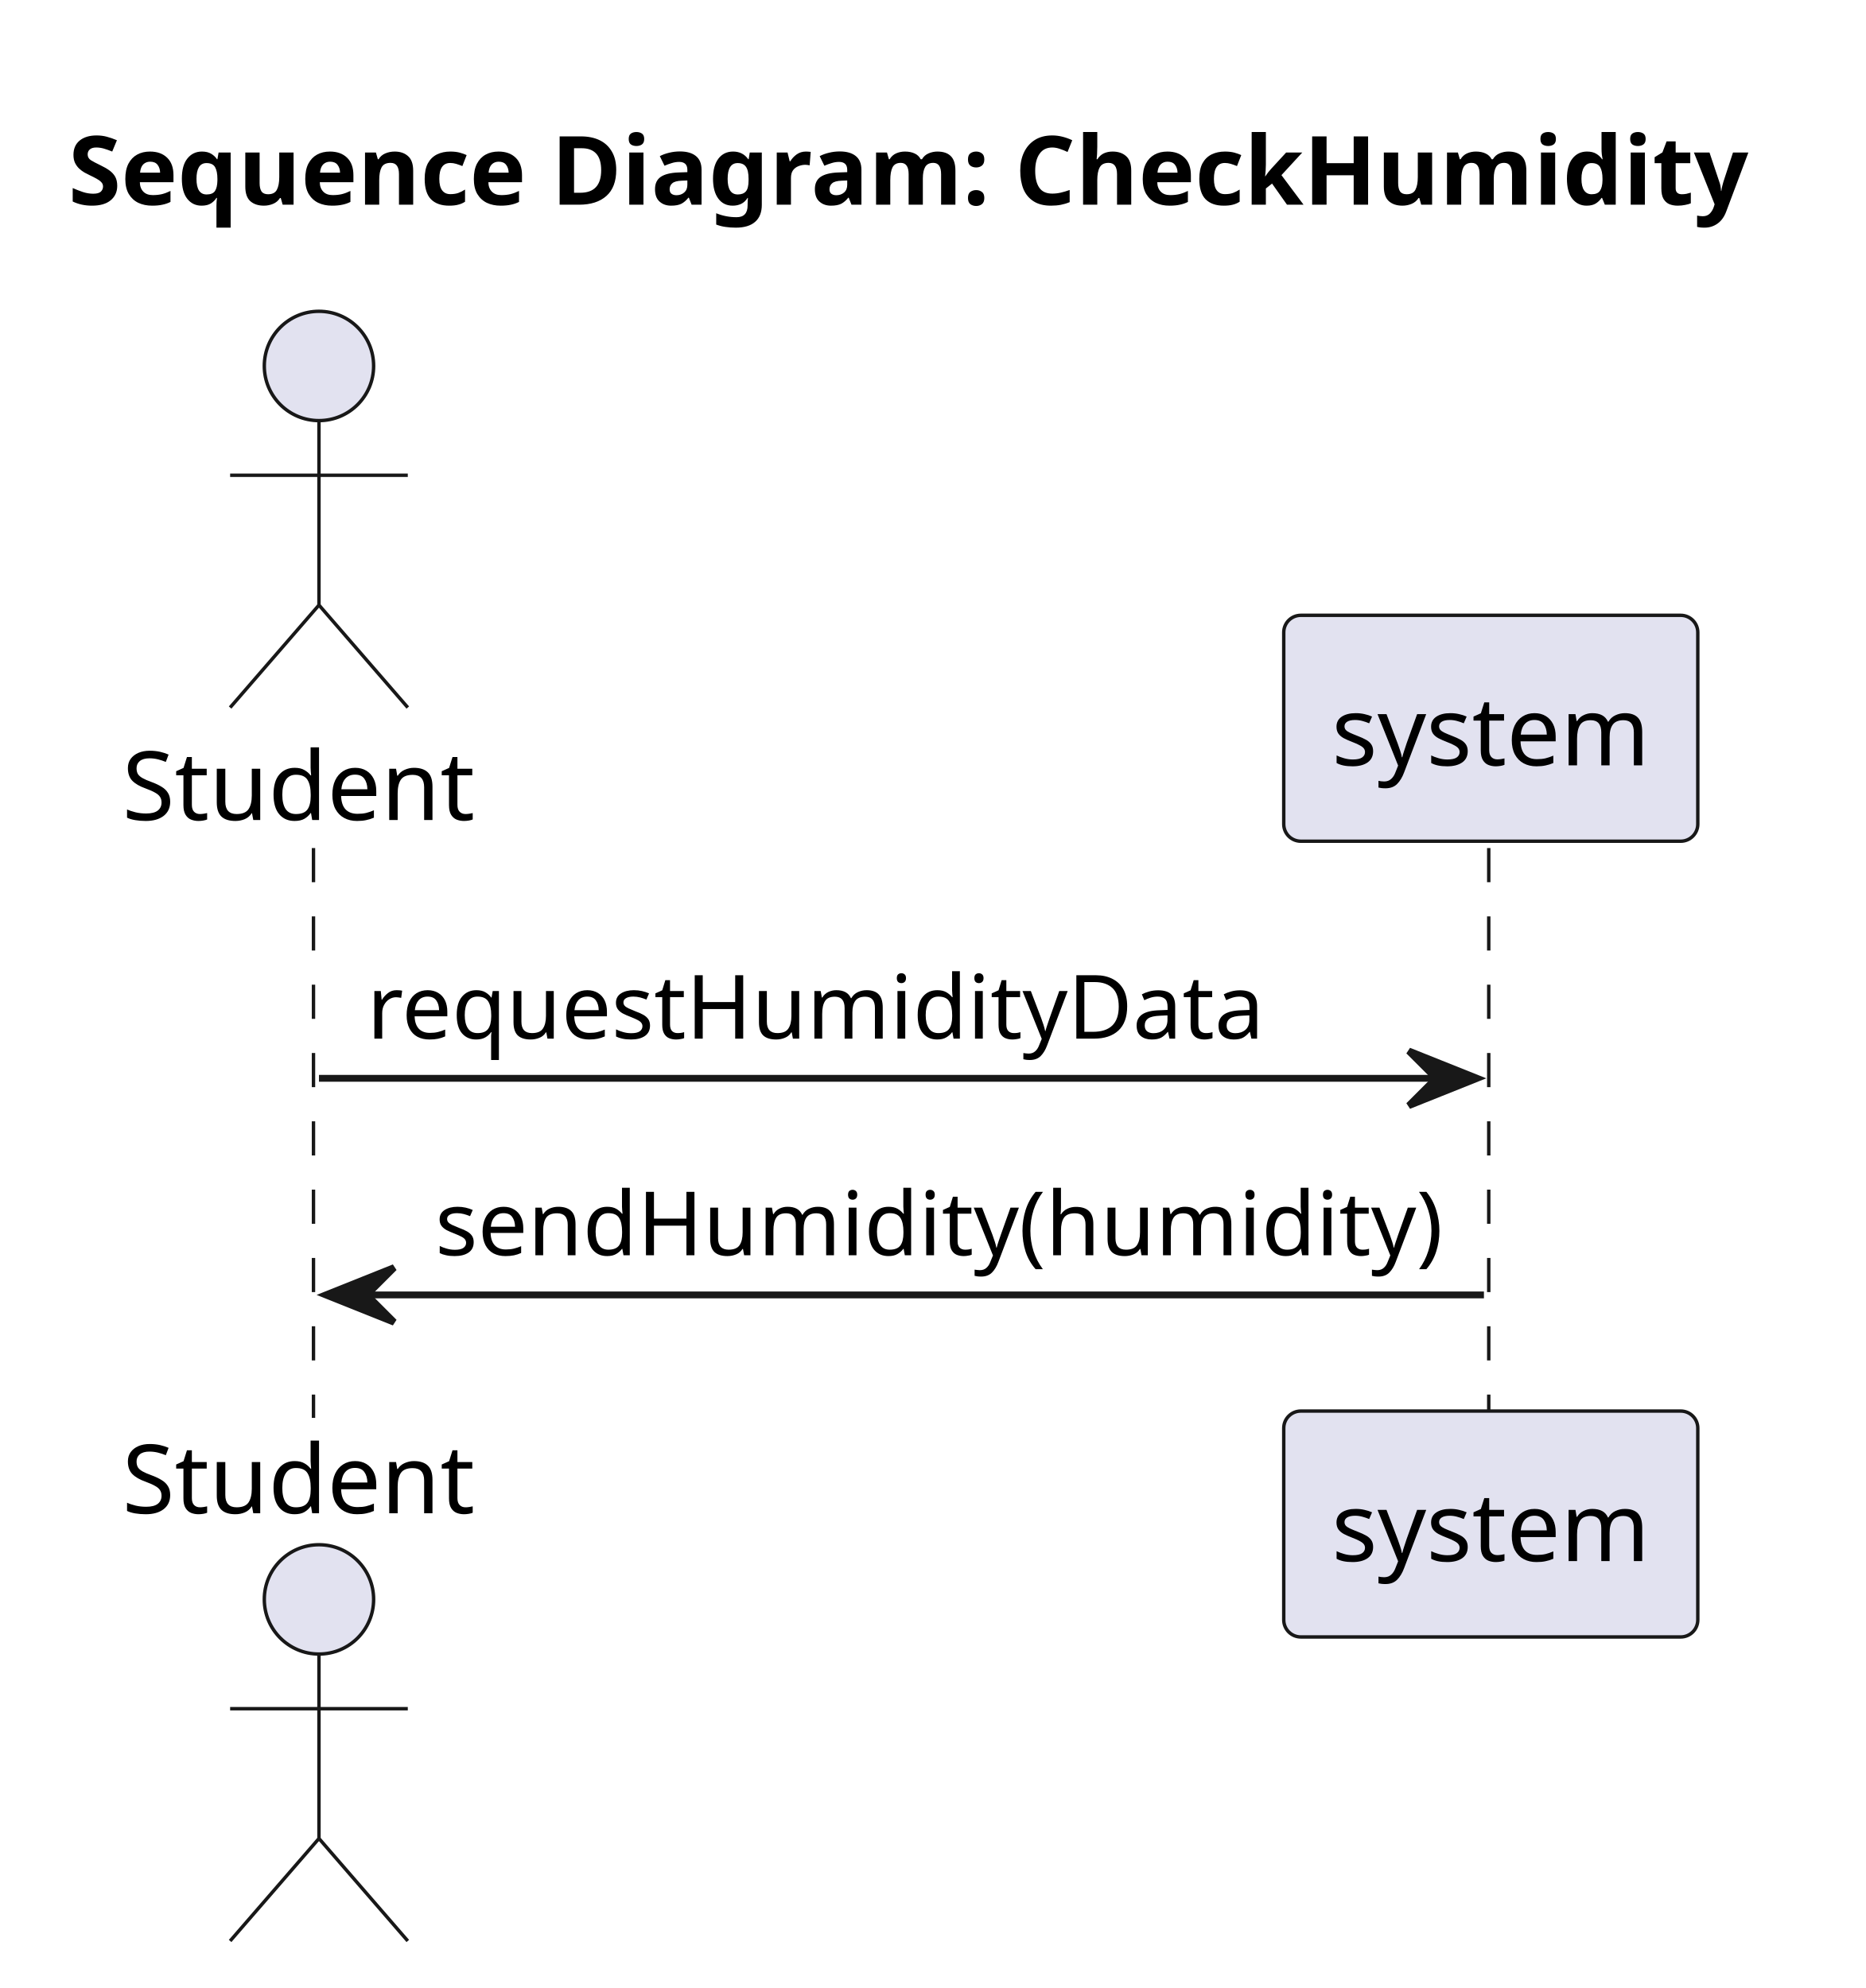
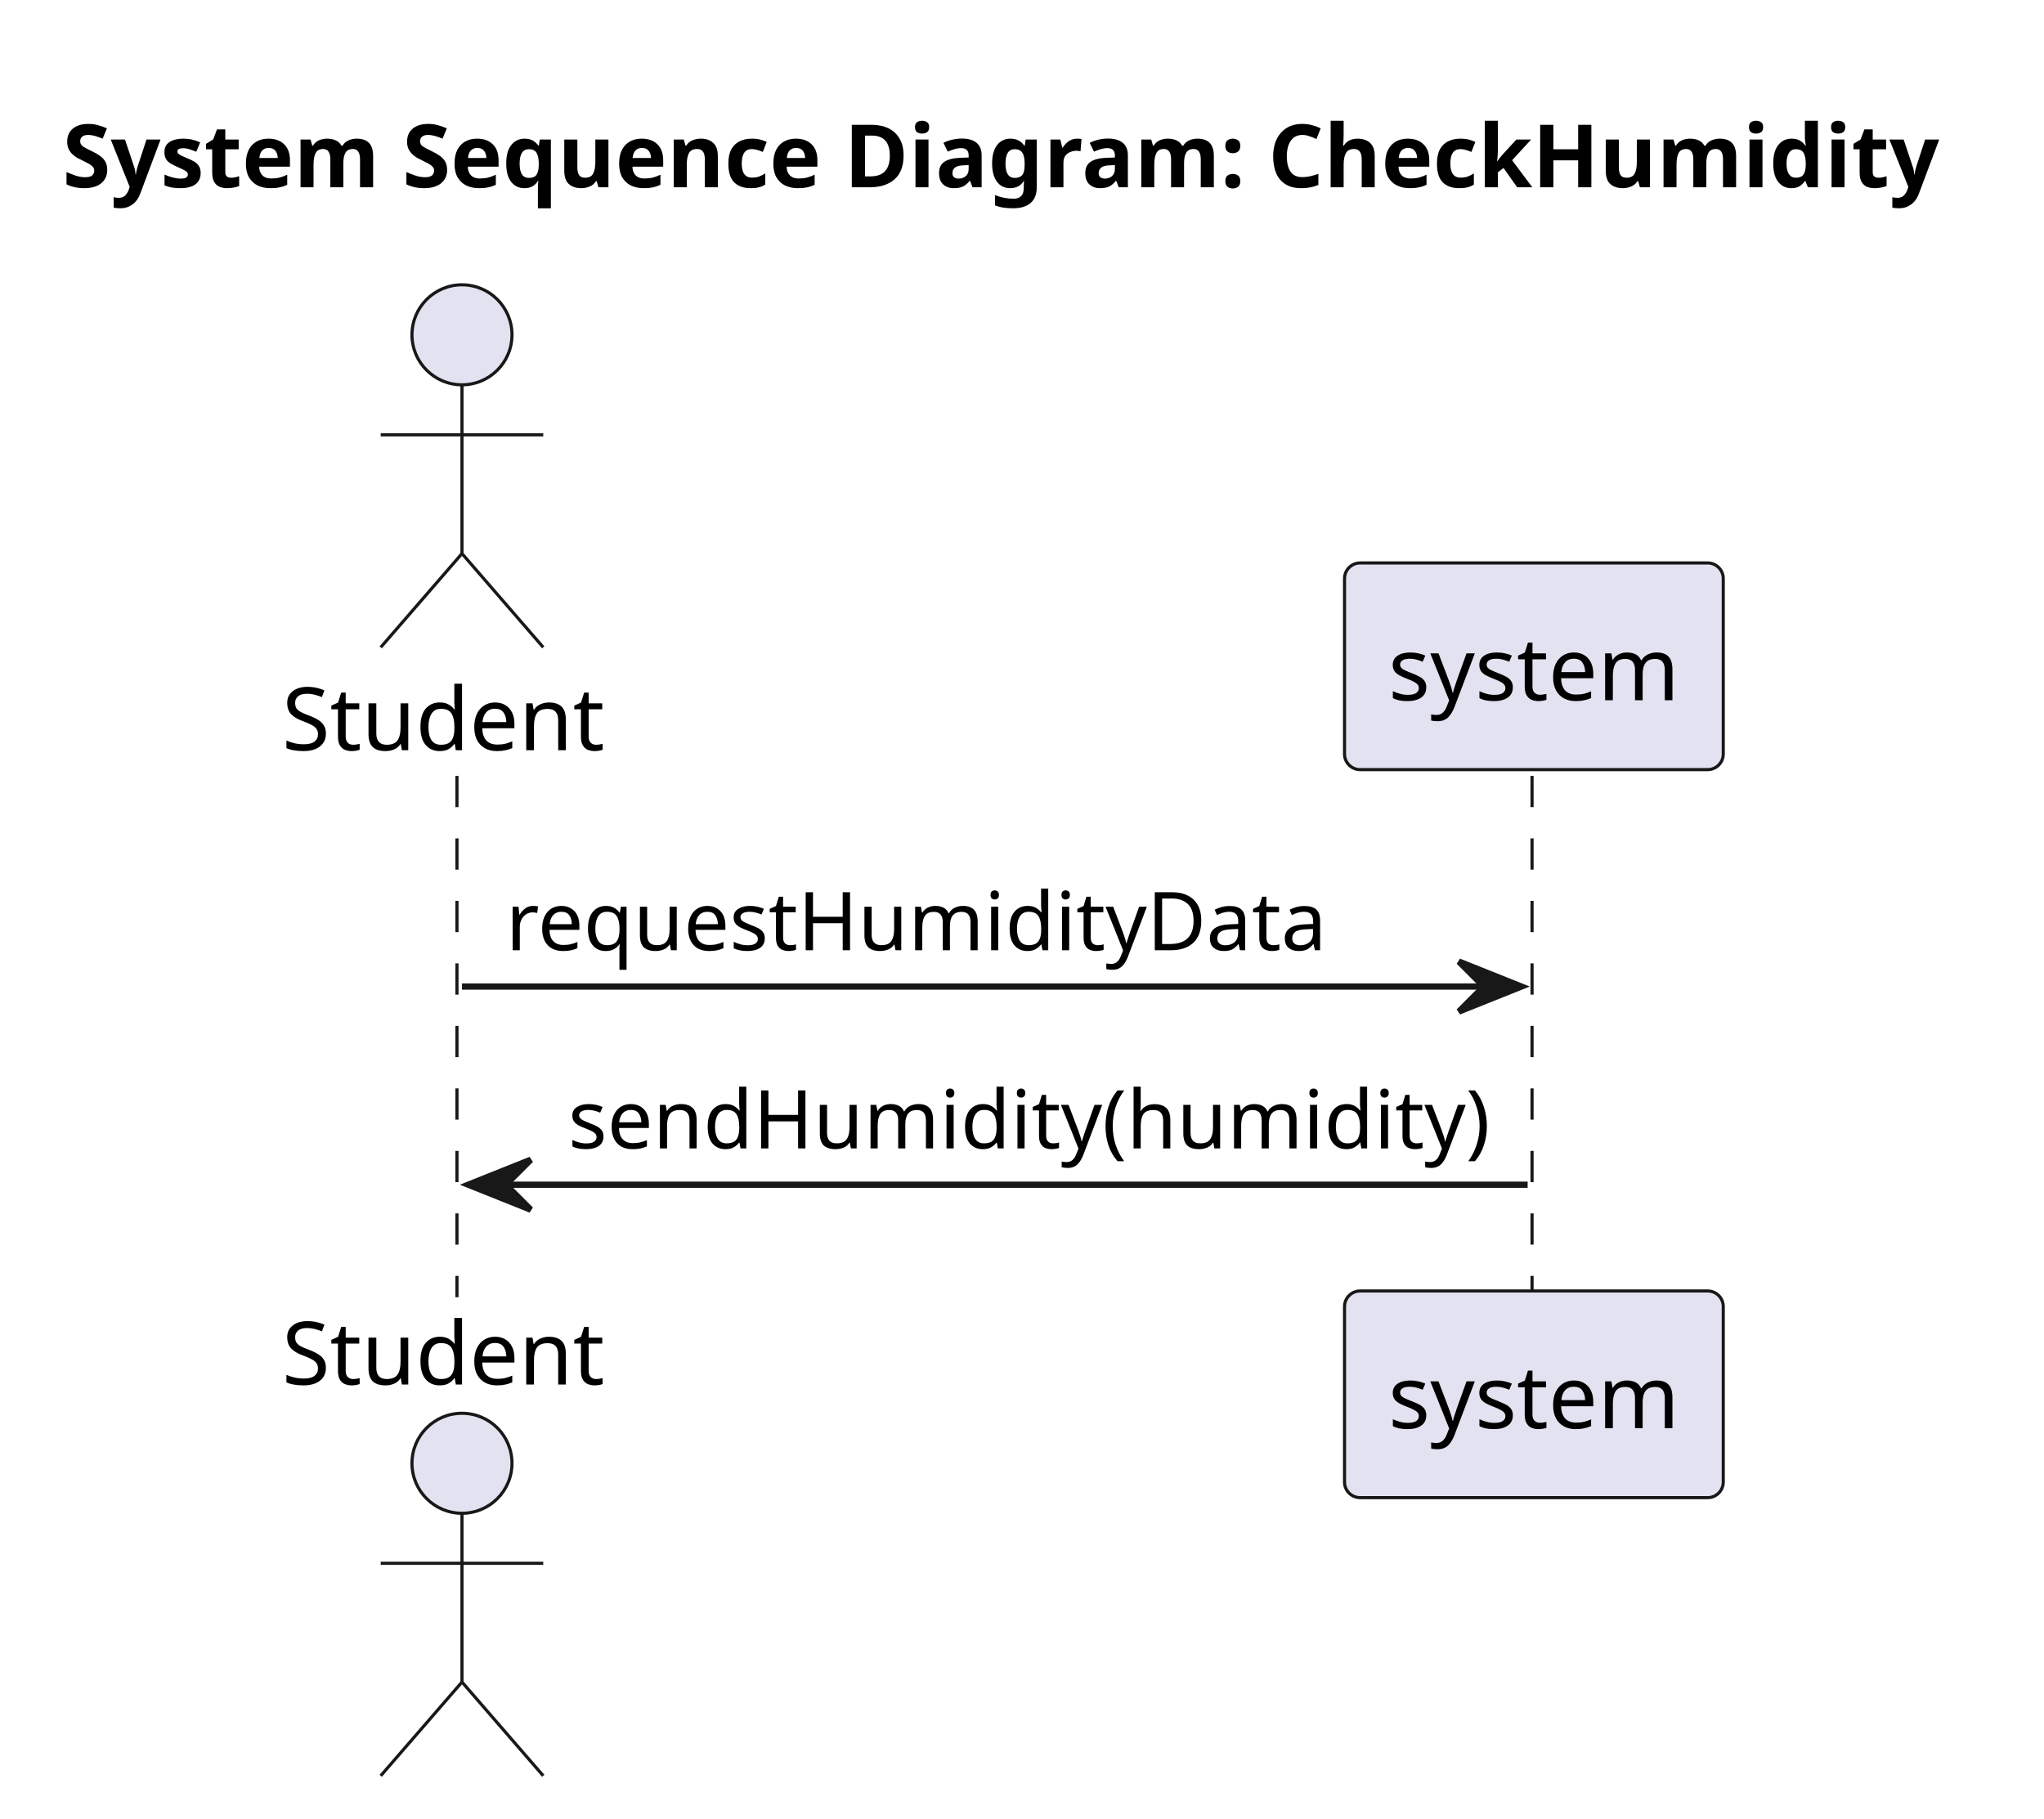
- <svg xmlns="http://www.w3.org/2000/svg" contentStyleType="text/css" data-diagram-type="SEQUENCE" height="291px" preserveAspectRatio="none" style="width:273px;height:291px;background:#FFFFFF;" version="1.1" viewBox="0 0 273 291" width="273px" zoomAndPan="magnify">
+ <svg xmlns="http://www.w3.org/2000/svg" contentStyleType="text/css" data-diagram-type="SEQUENCE" height="291px" preserveAspectRatio="none" style="width:327px;height:291px;background:#FFFFFF;" version="1.1" viewBox="0 0 327 291" width="327px" zoomAndPan="magnify">
  <defs />
  <g>
-     <text fill="#000000" font-family="sans-serif" font-size="14" font-weight="bold" lengthAdjust="spacing" textLength="245.335" x="10" y="29.966">Sequence Diagram: CheckHumidity</text>
+     <text fill="#000000" font-family="sans-serif" font-size="14" font-weight="bold" lengthAdjust="spacing" textLength="299.795" x="10" y="29.966">System Sequence Diagram: CheckHumidity</text>
    <g class="participant-lifeline" data-entity-uid="part1" data-qualified-name="Actor" id="part1-lifeline">
      <g>
-         <rect fill="#000000" fill-opacity="0" height="83.412" width="8" x="42.678" y="124.136" />
-         <line style="stroke:#181818;stroke-width:0.5;stroke-dasharray:5,5;" x1="45.876" x2="45.876" y1="124.136" y2="207.548" />
+         <rect fill="#000000" fill-opacity="0" height="83.412" width="8" x="69.908" y="124.136" />
+         <line style="stroke:#181818;stroke-width:0.5;stroke-dasharray:5,5;" x1="73.106" x2="73.106" y1="124.136" y2="207.548" />
      </g>
    </g>
    <g class="participant-lifeline" data-entity-uid="part2" data-qualified-name="System" id="part2-lifeline">
      <g>
-         <rect fill="#000000" fill-opacity="0" height="83.412" width="8" x="214.163" y="124.136" />
-         <line style="stroke:#181818;stroke-width:0.5;stroke-dasharray:5,5;" x1="217.867" x2="217.867" y1="124.136" y2="207.548" />
+         <rect fill="#000000" fill-opacity="0" height="83.412" width="8" x="241.393" y="124.136" />
+         <line style="stroke:#181818;stroke-width:0.5;stroke-dasharray:5,5;" x1="245.097" x2="245.097" y1="124.136" y2="207.548" />
      </g>
    </g>
    <g class="participant participant-head" data-entity-uid="part1" data-qualified-name="Actor" id="part1-head">
-       <text fill="#000000" font-family="sans-serif" font-size="14" lengthAdjust="spacing" textLength="51.604" x="17.876" y="120.034">Student</text>
-       <ellipse cx="46.678" cy="53.568" fill="#E2E2F0" rx="8" ry="8" style="stroke:#181818;stroke-width:0.5;" />
-       <path d="M46.678,61.568 L46.678,88.568 M33.678,69.568 L59.678,69.568 M46.678,88.568 L33.678,103.568 M46.678,88.568 L59.678,103.568" fill="none" style="stroke:#181818;stroke-width:0.5;" />
+       <text fill="#000000" font-family="sans-serif" font-size="14" lengthAdjust="spacing" textLength="51.604" x="45.106" y="120.034">Student</text>
+       <ellipse cx="73.908" cy="53.568" fill="#E2E2F0" rx="8" ry="8" style="stroke:#181818;stroke-width:0.5;" />
+       <path d="M73.908,61.568 L73.908,88.568 M60.908,69.568 L86.908,69.568 M73.908,88.568 L60.908,103.568 M73.908,88.568 L86.908,103.568" fill="none" style="stroke:#181818;stroke-width:0.5;" />
    </g>
    <g class="participant participant-tail" data-entity-uid="part1" data-qualified-name="Actor" id="part1-tail">
-       <text fill="#000000" font-family="sans-serif" font-size="14" lengthAdjust="spacing" textLength="51.604" x="17.876" y="221.514">Student</text>
-       <ellipse cx="46.678" cy="234.116" fill="#E2E2F0" rx="8" ry="8" style="stroke:#181818;stroke-width:0.5;" />
-       <path d="M46.678,242.116 L46.678,269.116 M33.678,250.116 L59.678,250.116 M46.678,269.116 L33.678,284.116 M46.678,269.116 L59.678,284.116" fill="none" style="stroke:#181818;stroke-width:0.5;" />
+       <text fill="#000000" font-family="sans-serif" font-size="14" lengthAdjust="spacing" textLength="51.604" x="45.106" y="221.514">Student</text>
+       <ellipse cx="73.908" cy="234.116" fill="#E2E2F0" rx="8" ry="8" style="stroke:#181818;stroke-width:0.5;" />
+       <path d="M73.908,242.116 L73.908,269.116 M60.908,250.116 L86.908,250.116 M73.908,269.116 L60.908,284.116 M73.908,269.116 L86.908,284.116" fill="none" style="stroke:#181818;stroke-width:0.5;" />
    </g>
    <g class="participant participant-head" data-entity-uid="part2" data-qualified-name="System" id="part2-head">
-       <rect fill="#E2E2F0" height="33.068" rx="2.5" ry="2.5" style="stroke:#181818;stroke-width:0.5;" width="60.592" x="187.867" y="90.068" />
-       <text fill="#000000" font-family="sans-serif" font-size="14" lengthAdjust="spacing" textLength="46.592" x="194.867" y="112.034">system</text>
+       <rect fill="#E2E2F0" height="33.068" rx="2.5" ry="2.5" style="stroke:#181818;stroke-width:0.5;" width="60.592" x="215.097" y="90.068" />
+       <text fill="#000000" font-family="sans-serif" font-size="14" lengthAdjust="spacing" textLength="46.592" x="222.097" y="112.034">system</text>
    </g>
    <g class="participant participant-tail" data-entity-uid="part2" data-qualified-name="System" id="part2-tail">
-       <rect fill="#E2E2F0" height="33.068" rx="2.5" ry="2.5" style="stroke:#181818;stroke-width:0.5;" width="60.592" x="187.867" y="206.548" />
-       <text fill="#000000" font-family="sans-serif" font-size="14" lengthAdjust="spacing" textLength="46.592" x="194.867" y="228.514">system</text>
+       <rect fill="#E2E2F0" height="33.068" rx="2.5" ry="2.5" style="stroke:#181818;stroke-width:0.5;" width="60.592" x="215.097" y="206.548" />
+       <text fill="#000000" font-family="sans-serif" font-size="14" lengthAdjust="spacing" textLength="46.592" x="222.097" y="228.514">system</text>
    </g>
    <g class="message" data-entity-1="part1" data-entity-2="part2" id="msg1">
-       <polygon fill="#181818" points="206.163,153.842,216.163,157.842,206.163,161.842,210.163,157.842" style="stroke:#181818;stroke-width:1;" />
-       <line style="stroke:#181818;stroke-width:1;" x1="46.678" x2="212.163" y1="157.842" y2="157.842" />
-       <text fill="#000000" font-family="sans-serif" font-size="13" lengthAdjust="spacing" textLength="131.599" x="53.678" y="152.033">requestHumidityData</text>
+       <polygon fill="#181818" points="233.393,153.842,243.393,157.842,233.393,161.842,237.393,157.842" style="stroke:#181818;stroke-width:1;" />
+       <line style="stroke:#181818;stroke-width:1;" x1="73.908" x2="239.393" y1="157.842" y2="157.842" />
+       <text fill="#000000" font-family="sans-serif" font-size="13" lengthAdjust="spacing" textLength="131.599" x="80.908" y="152.033">requestHumidityData</text>
    </g>
    <g class="message" data-entity-1="part2" data-entity-2="part1" id="msg2">
-       <polygon fill="#181818" points="57.678,185.548,47.678,189.548,57.678,193.548,53.678,189.548" style="stroke:#181818;stroke-width:1;" />
-       <line style="stroke:#181818;stroke-width:1;" x1="51.678" x2="217.163" y1="189.548" y2="189.548" />
-       <text fill="#000000" font-family="sans-serif" font-size="13" lengthAdjust="spacing" textLength="147.485" x="63.678" y="183.739">sendHumidity(humidity)</text>
+       <polygon fill="#181818" points="84.908,185.548,74.908,189.548,84.908,193.548,80.908,189.548" style="stroke:#181818;stroke-width:1;" />
+       <line style="stroke:#181818;stroke-width:1;" x1="78.908" x2="244.393" y1="189.548" y2="189.548" />
+       <text fill="#000000" font-family="sans-serif" font-size="13" lengthAdjust="spacing" textLength="147.485" x="90.908" y="183.739">sendHumidity(humidity)</text>
    </g>
  </g>
</svg>
